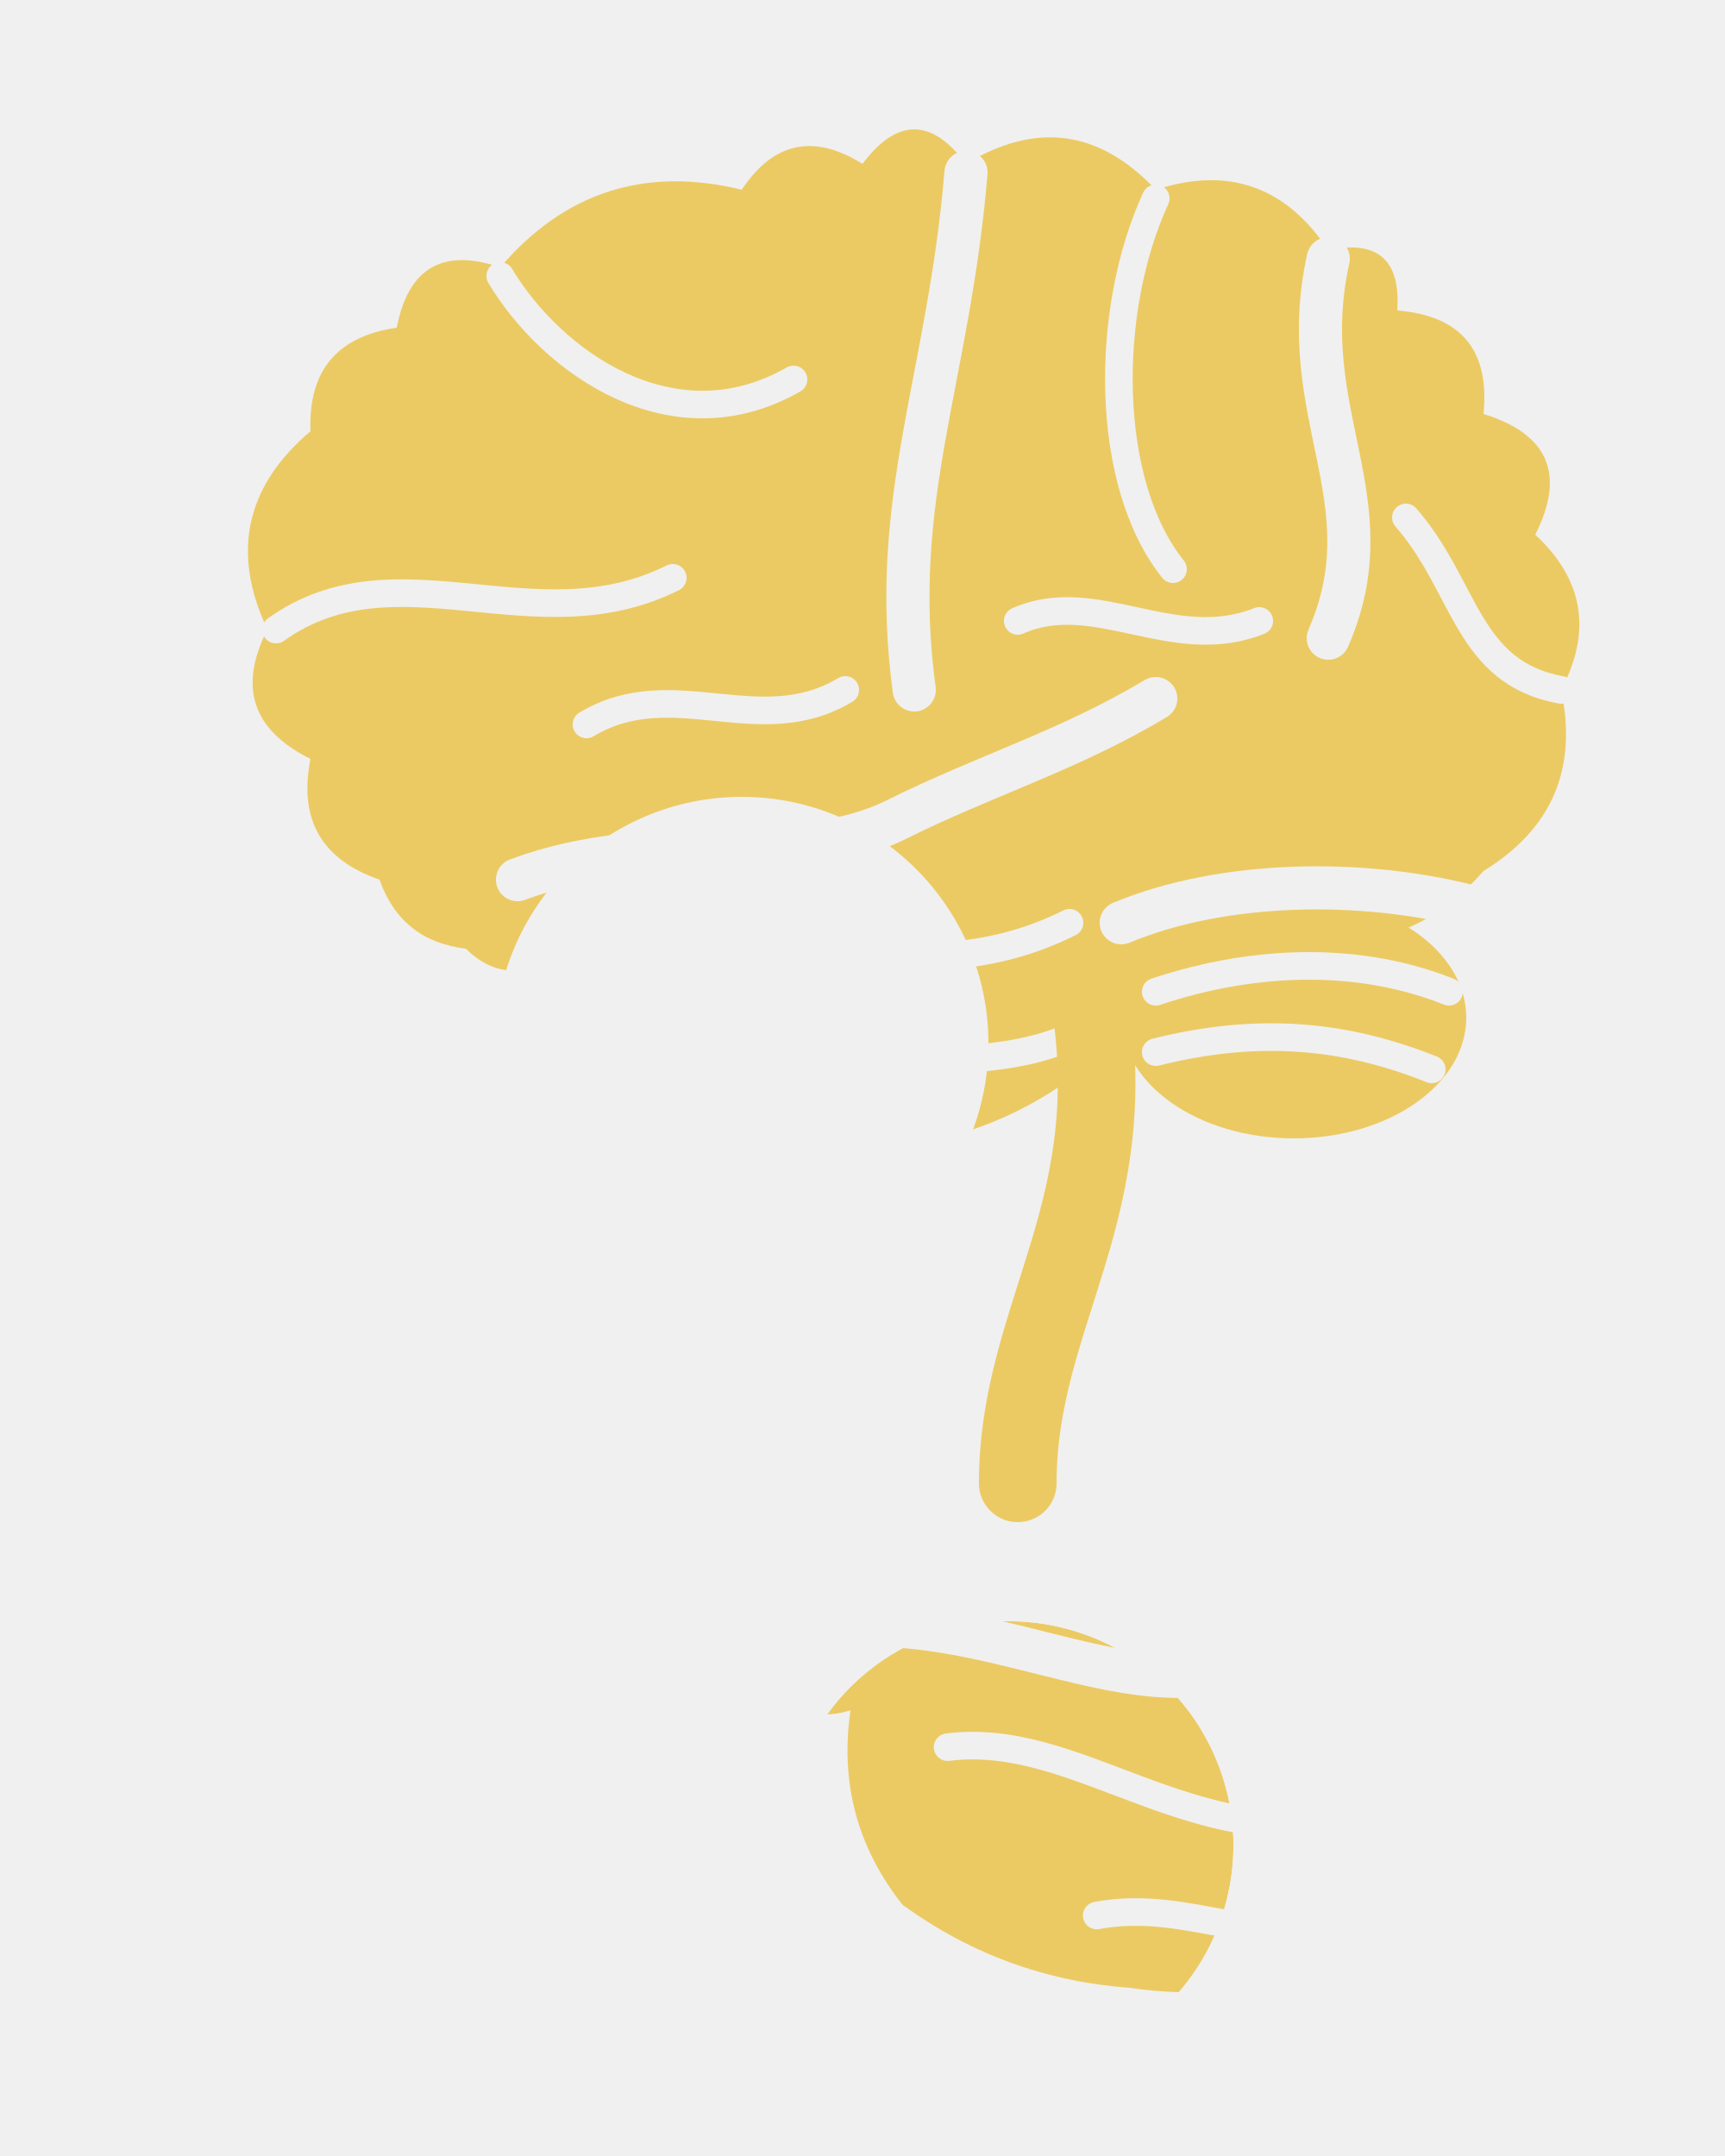
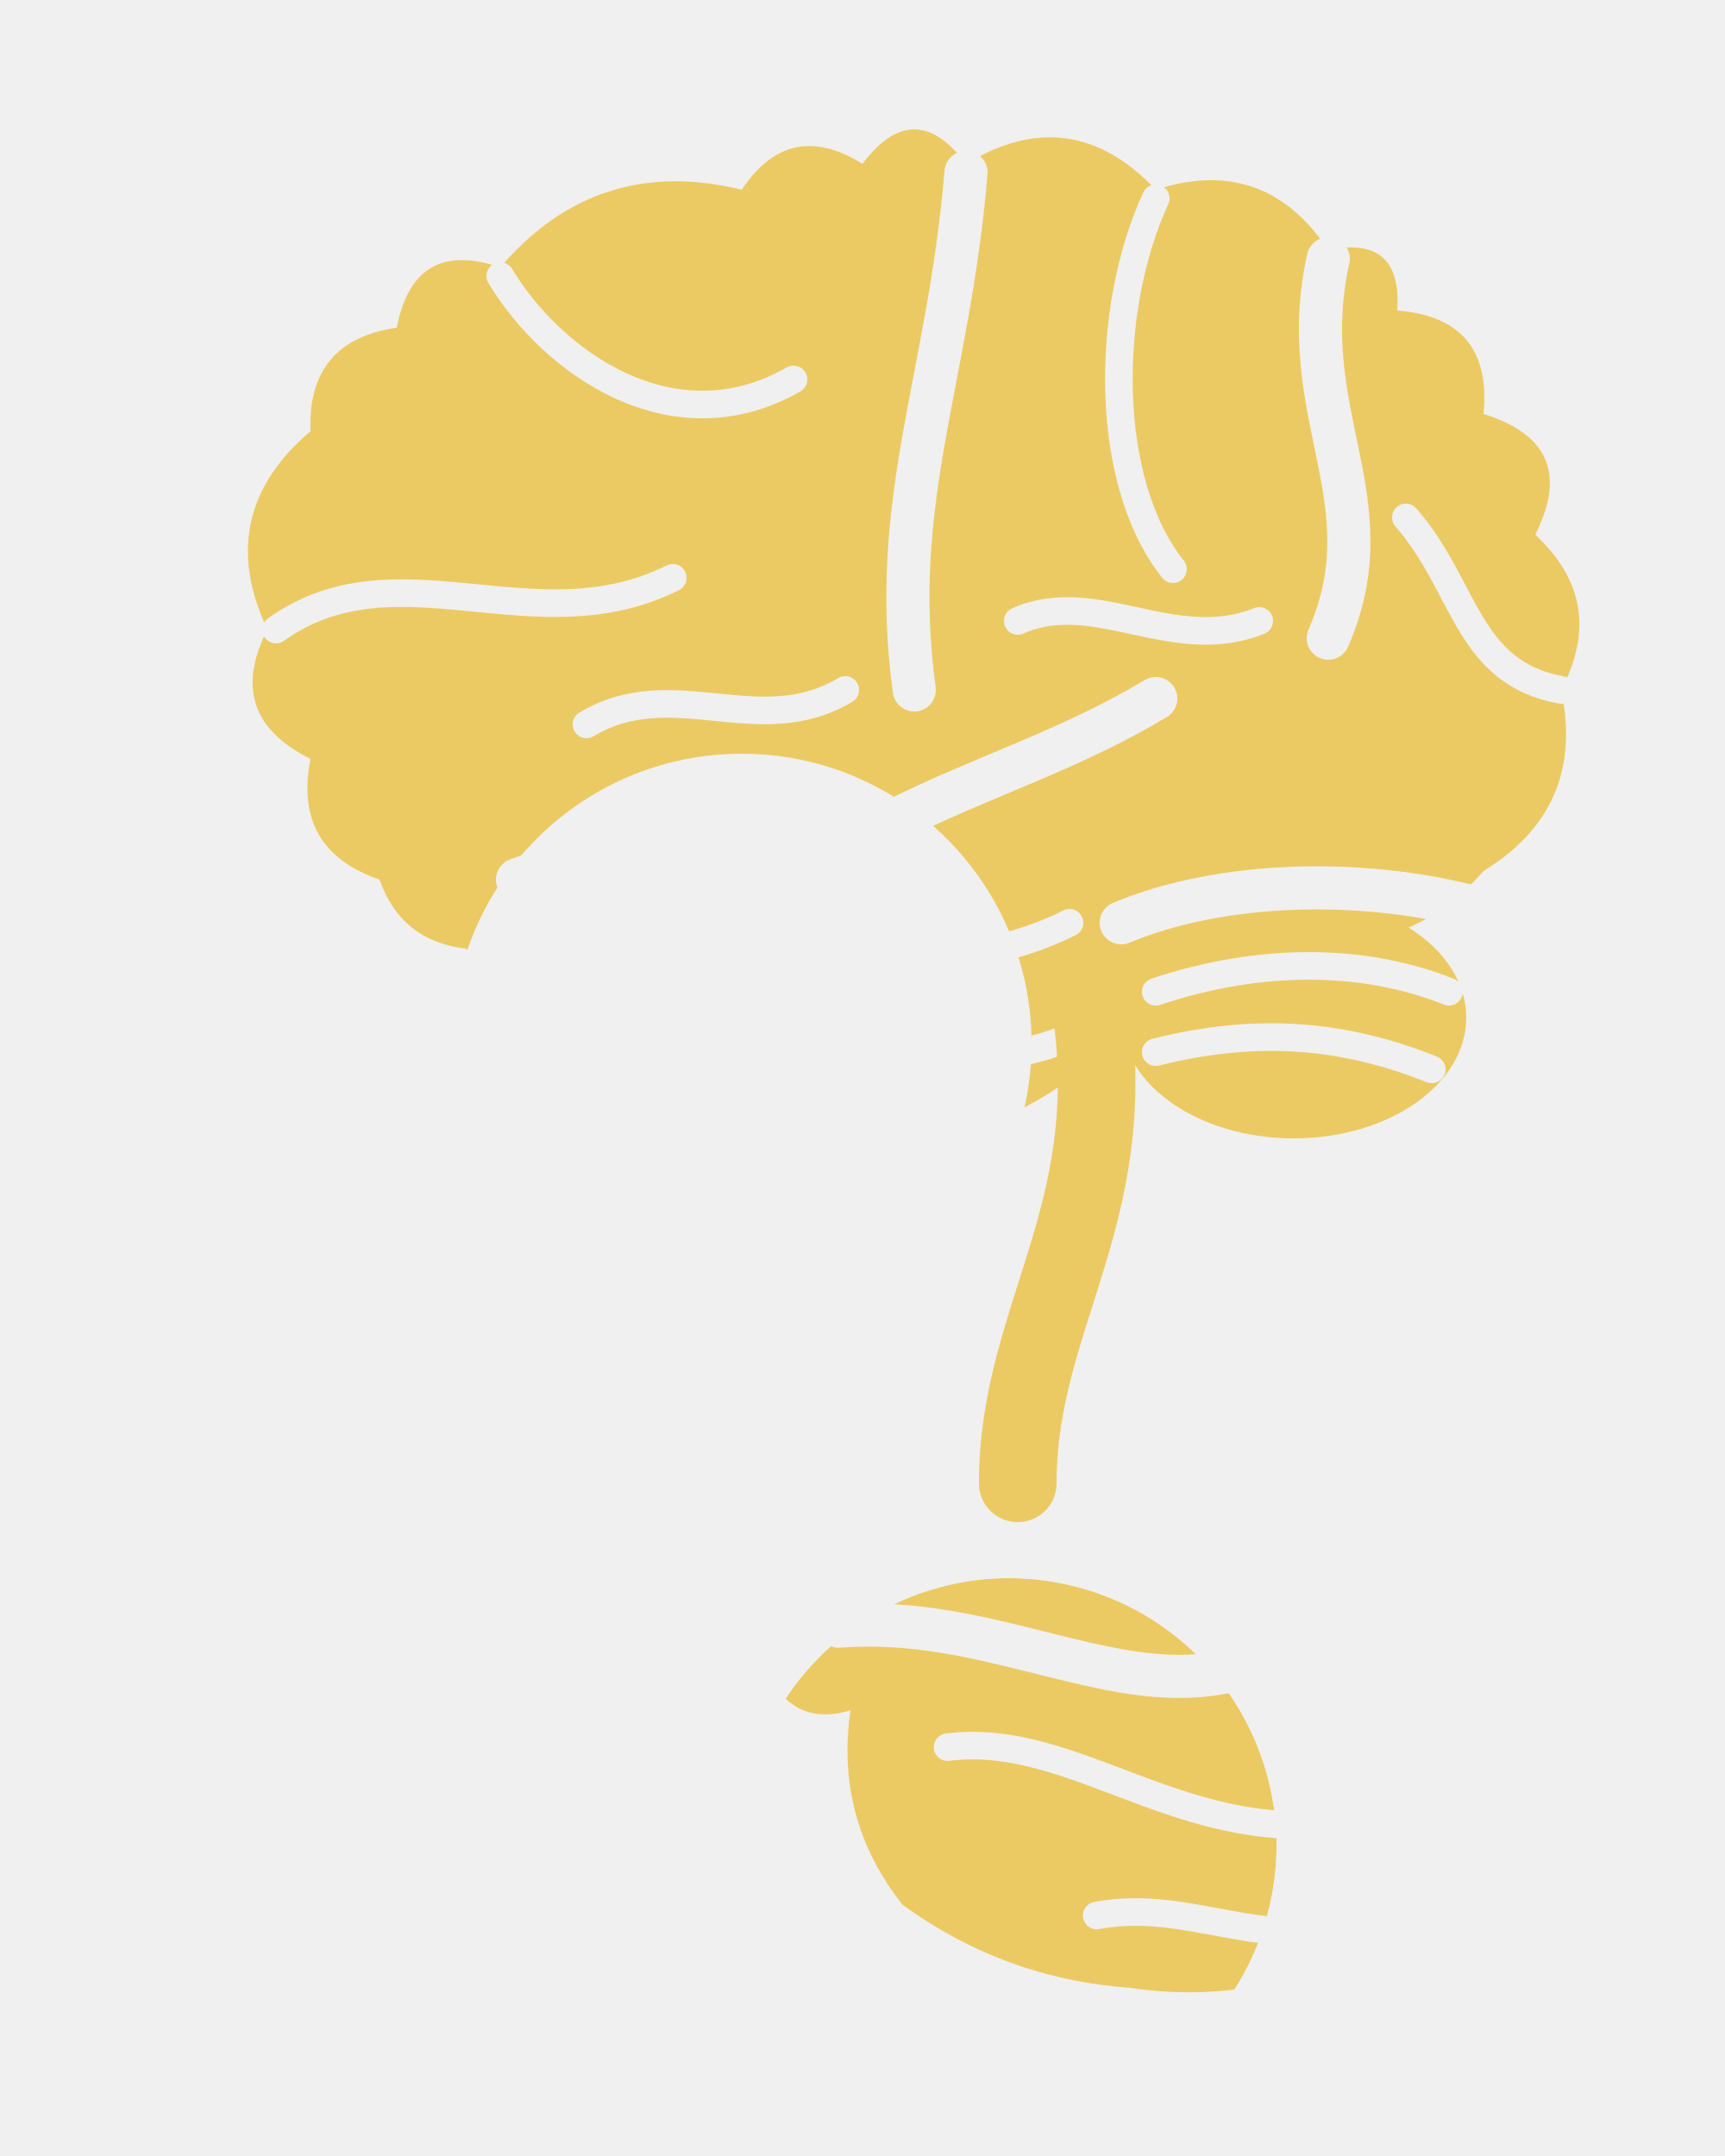
<svg xmlns="http://www.w3.org/2000/svg" viewBox="0 0 200 250">
  <defs>
    <g id="brain">
      <path d="M44 102 Q33.9 98.5 36 88 Q25.9 83.0 31 73 Q24.7 59.6 36 50 Q35.6 39.5 46 38 Q48.0 27.6 58 31 Q69.2 17.9 86 22 Q91.5 13.7 100 19 Q106.0 11.0 112 19 Q124.2 11.6 134 22 Q146.6 17.9 154 29 Q162.6 27.2 162 36 Q173.1 36.9 172 48 Q183.3 51.5 178 62 Q186.4 69.8 181 80 Q183.9 93.7 172 101 Q162.2 112.2 148 108 Q143.1 115.5 137 109 Q136.9 116.6 130 120 Q119.2 131.0 104 133 Q89.7 136.0 76 131 Q65.7 123.6 64 111 Q58.6 114.5 54 110 Q46.5 109.1 44 102 Z" />
      <path d="M130 118 A20 14 0 1 0 170 118 A20 14 0 1 0 130 118 Z" />
    </g>
    <mask id="cut" maskUnits="userSpaceOnUse" x="0" y="0" width="200" height="250">
      <rect width="200" height="250" fill="#fff" />
      <g fill="none" stroke="#000" stroke-linecap="round">
        <g stroke-width="5">
          <path d="M60 102 C76 96 92 101 104 95 C114 90 124 87 134 81" />
          <path d="M112 20 C110 44 103 58 106 80" />
          <path d="M154 30 C150 48 161 58 154 74" />
          <path d="M130 107 C142 102 158 102 170 105" />
        </g>
        <g stroke-width="3.2">
          <path d="M32 73 C46 63 62 75 78 67" />
          <path d="M58 32 C64 42 78 52 92 44" />
          <path d="M68 84 C78 78 88 86 98 80" />
          <path d="M134 23 C128 36 128 56 136 66" />
          <path d="M118 72 C127 68 136 76 146 72" />
          <path d="M163 60 C170 68 170 78 181 80" />
          <path d="M76 112 C90 106 106 116 124 107" />
          <path d="M98 126 C108 121 118 125 128 118" />
          <path d="M134 115 C146 111 158 111 168 115" />
          <path d="M134 122 C146 119 156 120 166 124" />
        </g>
      </g>
    </mask>
    <mask id="noHole" maskUnits="userSpaceOnUse" x="0" y="0" width="200" height="250">
      <rect width="200" height="250" fill="#fff" />
-       <circle cx="86" cy="121" r="28.6" fill="#000" />
+       <circle cx="86" cy="121" r="33.6" fill="#000" />
    </mask>
    <clipPath id="inHole">
-       <circle cx="86" cy="121" r="26" />
+       <circle cx="86" cy="121" r="31" />
    </clipPath>
  </defs>
  <g fill="#ecca63">
    <g mask="url(#noHole)">
      <use href="#brain" mask="url(#cut)" />
    </g>
    <path d="M126 114 C131 140 118 152 118 172" fill="none" stroke="#ecca63" stroke-width="9" stroke-linecap="round" />
    <g transform="translate(31 93) rotate(16 86 121)">
      <g clip-path="url(#inHole)">
        <use href="#brain" mask="url(#cut)" />
      </g>
    </g>
  </g>
</svg>
